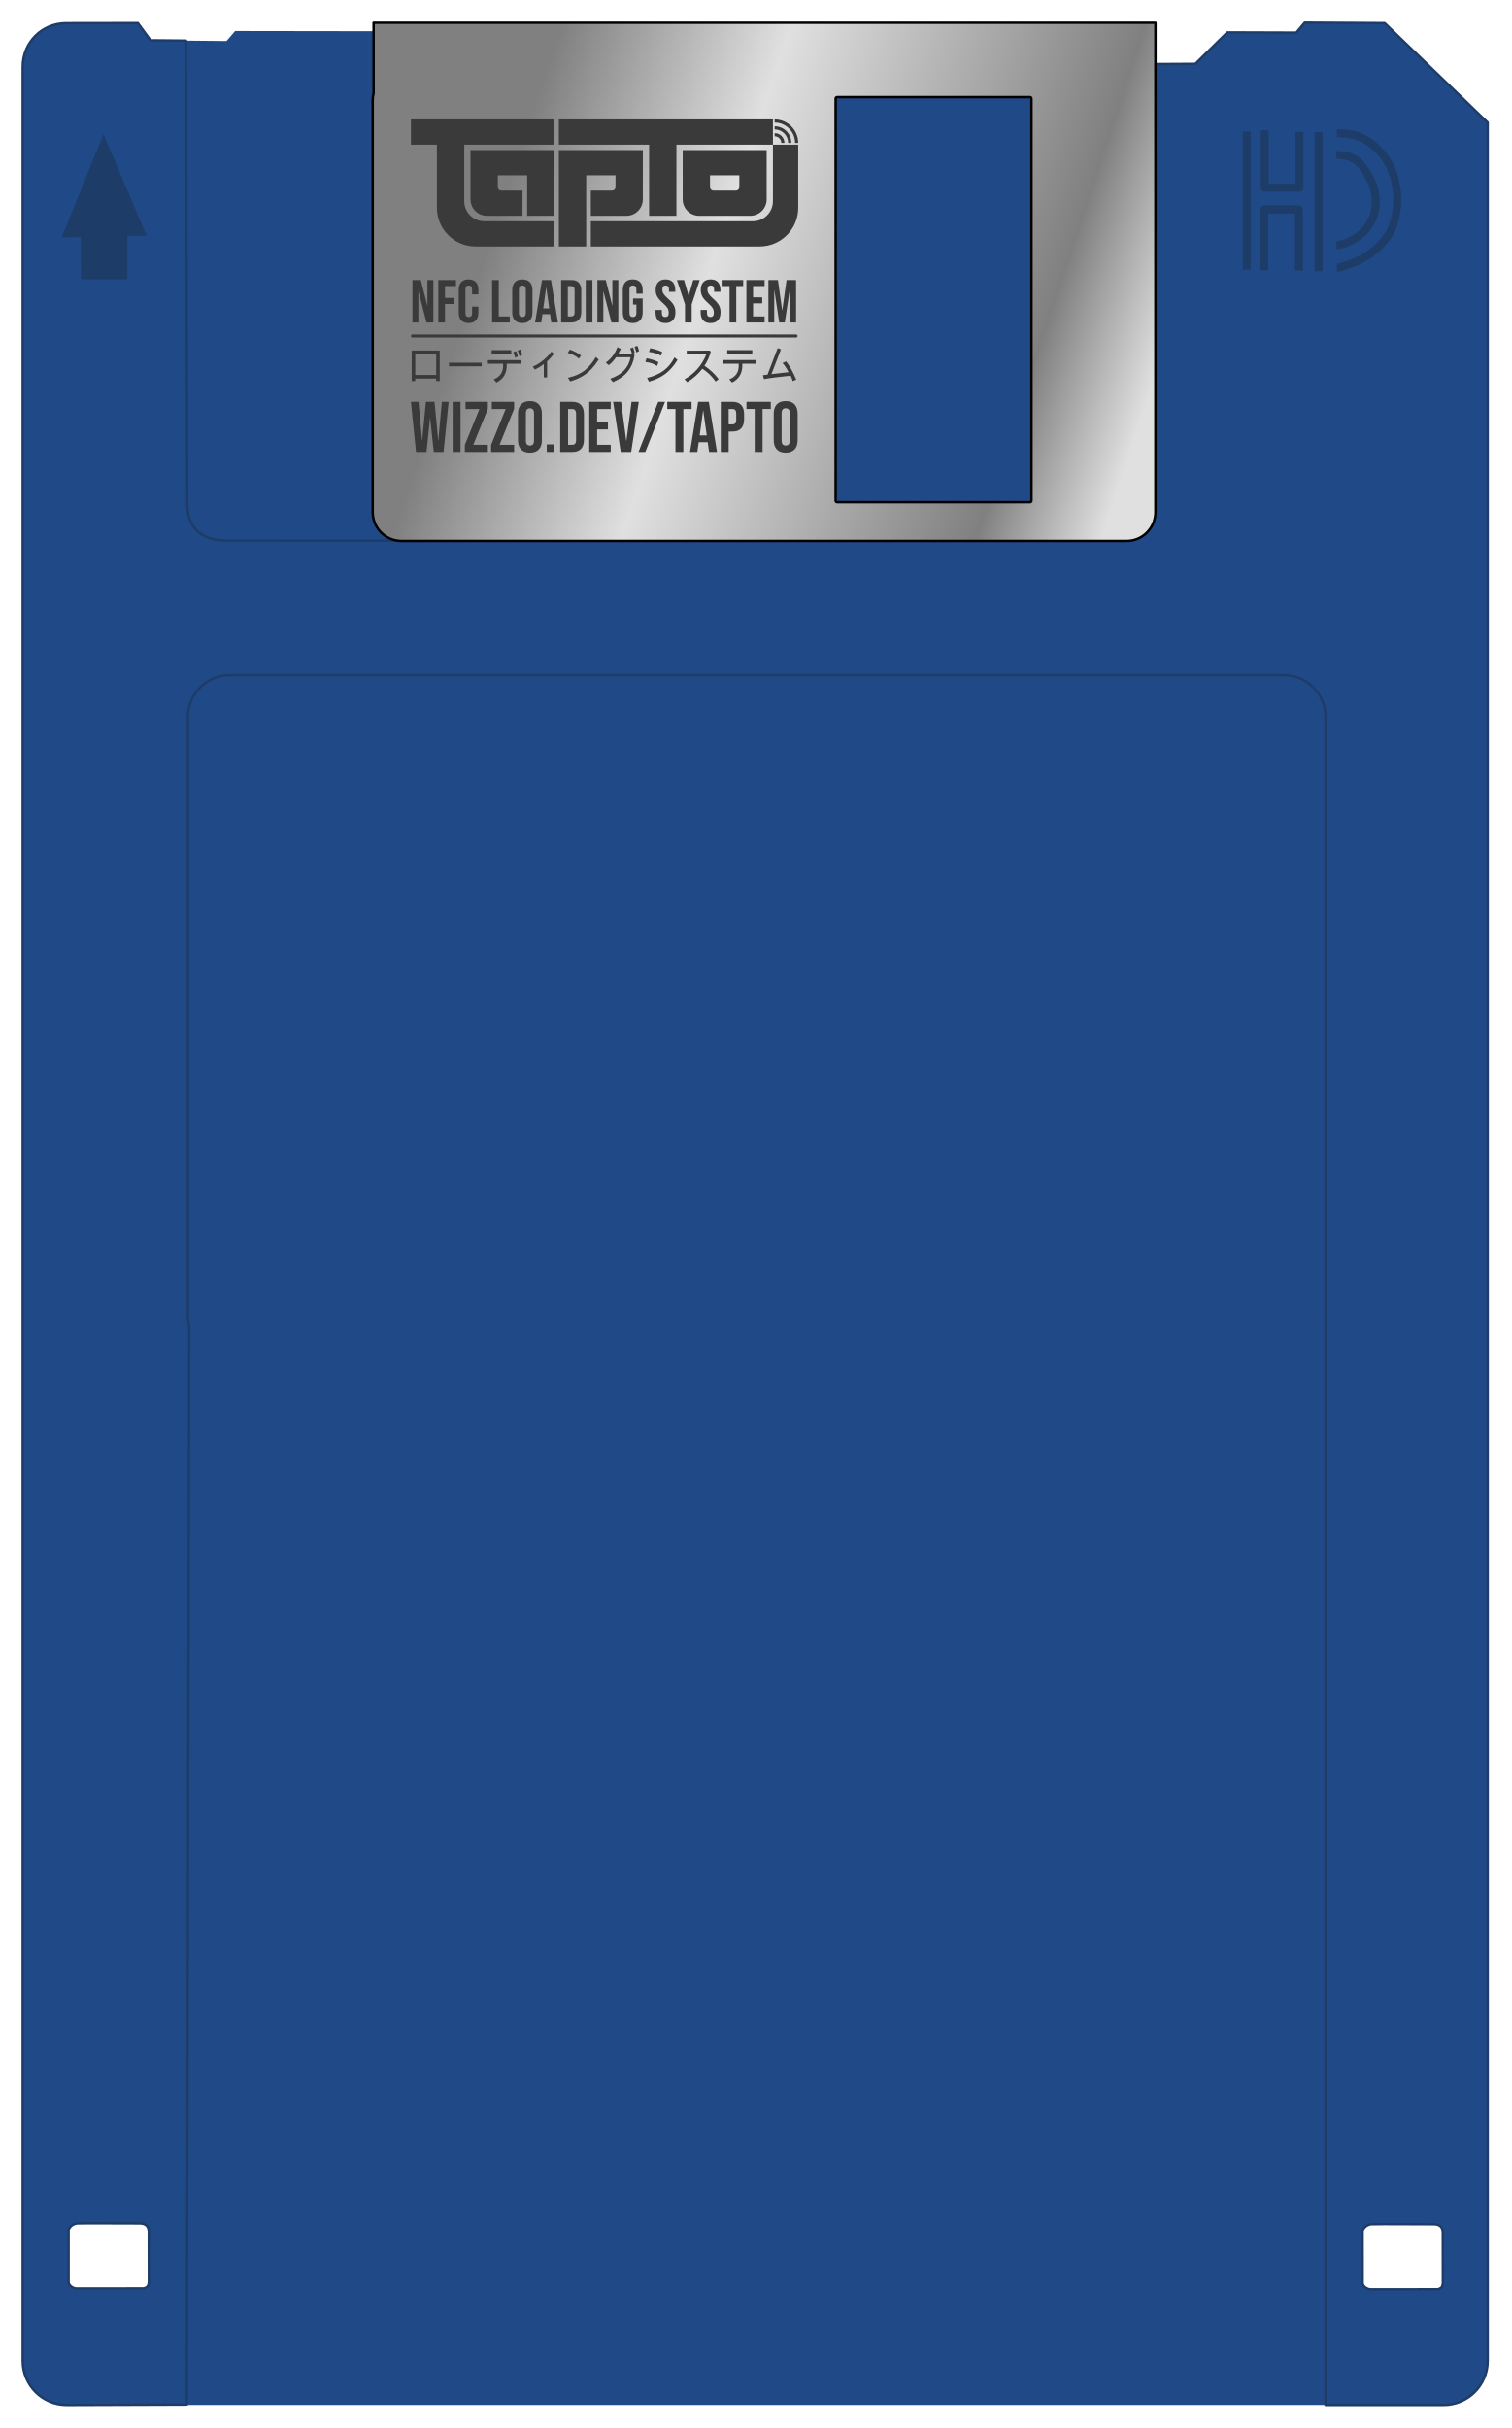
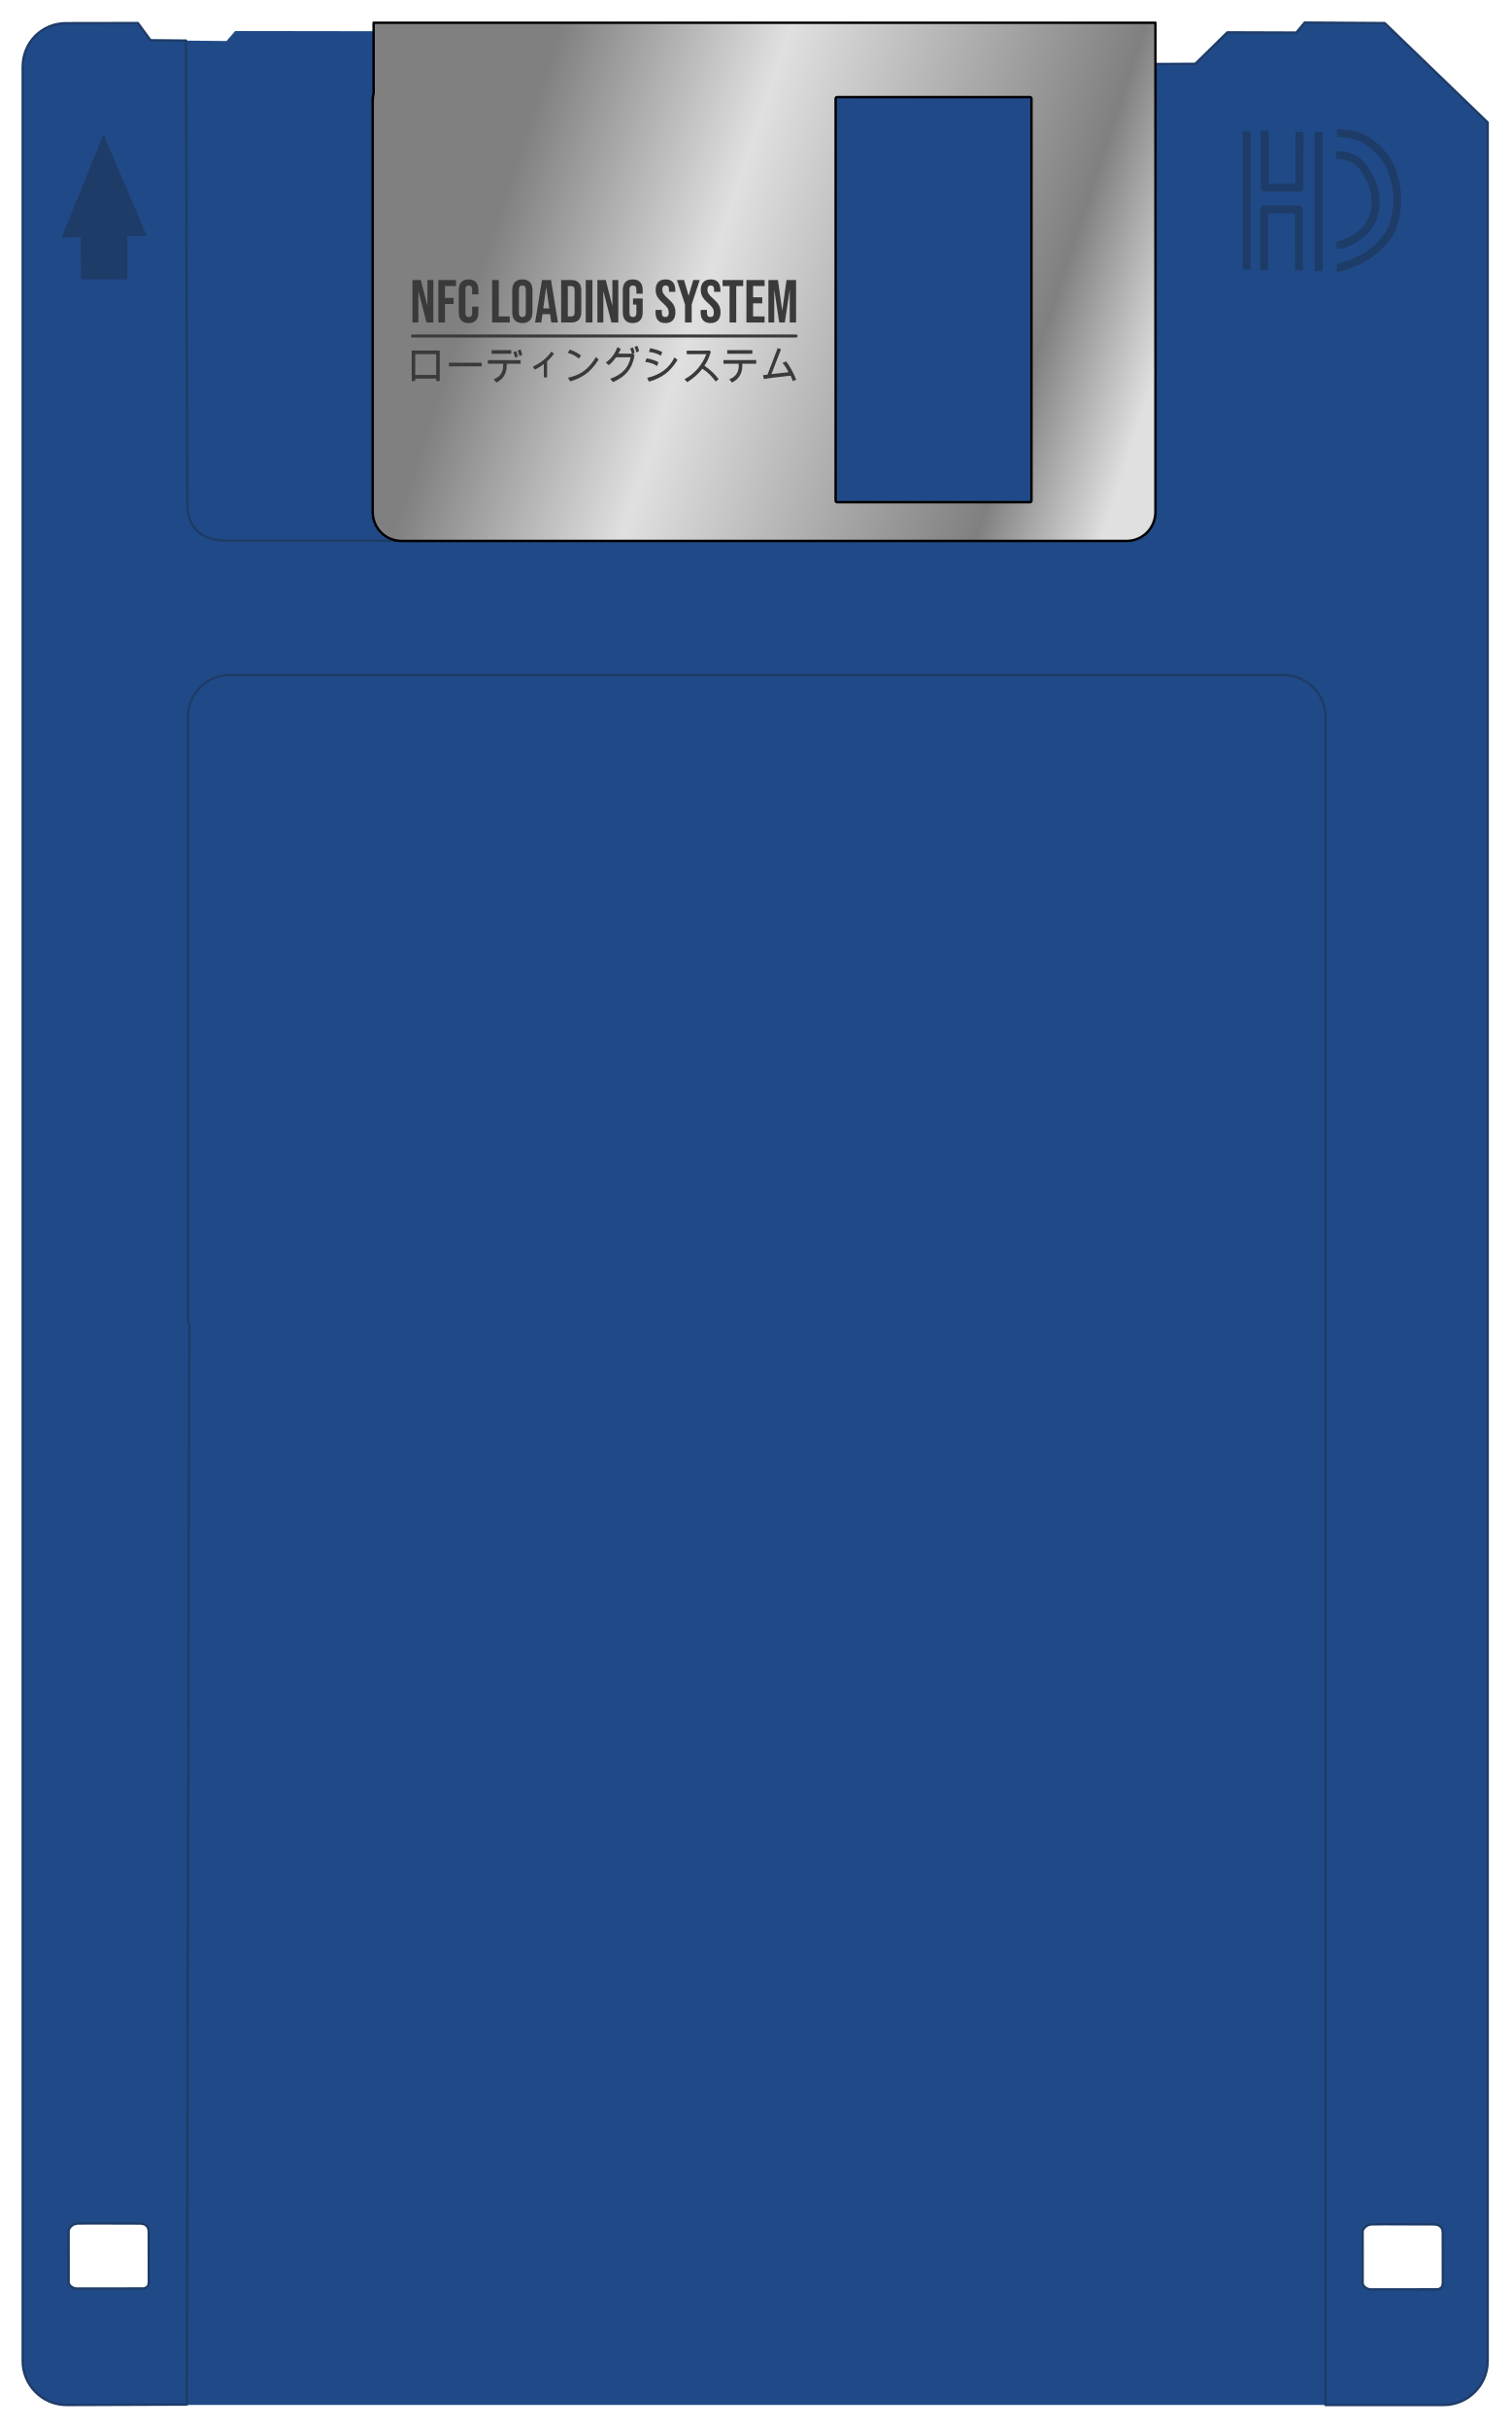
<svg xmlns="http://www.w3.org/2000/svg" xmlns:xlink="http://www.w3.org/1999/xlink" width="619" height="994" viewBox="0 0 198.048 318.048" version="1.1" xml:space="preserve" style="clip-rule:evenodd;fill-rule:evenodd;stroke-linejoin:round;stroke-miterlimit:2" id="svg1">
  <defs id="defs1">
    <linearGradient id="linearGradient3">
      <stop style="stop-color:#808080;stop-opacity:1;" offset="0.159" id="stop3" />
      <stop style="stop-color:#e0e0e0;stop-opacity:1;" offset="0.409" id="stop4" />
      <stop style="stop-color:#808080;stop-opacity:1;" offset="0.794" id="stop5" />
      <stop style="stop-color:#e0e0e0;stop-opacity:1;" offset="0.931" id="stop6" />
    </linearGradient>
    <linearGradient xlink:href="#linearGradient3" id="linearGradient4" x1="160.884" y1="37.153" x2="500.616" y2="149.249" gradientUnits="userSpaceOnUse" gradientTransform="matrix(0.32,0,0,0.32,-3e-6,1.4150391e-5)" />
  </defs>
  <path id="floppy_color_base" style="fill:#204a87;fill-opacity:1;stroke-width:0.32" d="m 170.918,2.966 -1.094,1.31 -9.043,-0.031 -4.186,4.12 -5.313,0.03 -0.085,-4.34 -41.801,0.123 -78.594,-0.114 -1.133,1.308 -9.965,-0.095 -1.646,-2.252 -9.408,0.016 c -3.177,0 -5.678,2.524 -5.678,5.704 V 309.271 c 0,3.18 2.58,5.761 5.758,5.761 H 189.122 c 3.177,0 5.758,-2.581 5.758,-5.761 V 16.046 L 181.395,3.03 Z M 11.79,291.245 c 2.153,-0.005 5.282,0.024 6.487,0.019 0.748,0.005 1.166,0.32 1.209,1.026 -0.003,1.355 0.007,5.533 0.009,6.732 -0.086,0.373 -0.066,0.565 -0.641,0.754 -1.555,0.003 -7.07,0.03 -8.783,0.015 -0.58,-0.004 -1.04,-0.439 -1.09,-0.769 -0.006,-1.343 -0.002,-4.559 -0.002,-6.924 h 6.4e-4 c 0.224,-0.496 0.586,-0.742 1.092,-0.833 0.393,-0.012 1.002,-0.018 1.72,-0.019 z m 169.525,0.109 c 2.153,-0.005 5.281,0.023 6.486,0.019 0.748,0.005 1.167,0.321 1.209,1.026 -0.003,1.355 0.007,5.533 0.009,6.732 -0.086,0.373 -0.066,0.565 -0.641,0.754 -1.555,0.003 -7.07,0.03 -8.783,0.015 -0.58,-0.004 -1.04,-0.439 -1.09,-0.769 -0.006,-1.343 -0.003,-4.559 -0.003,-6.924 h 6.4e-4 c 0.224,-0.496 0.586,-0.743 1.092,-0.834 0.393,-0.012 1.003,-0.017 1.72,-0.019 z" />
  <path id="floppy_overlay" style="clip-rule:evenodd;fill:none;fill-opacity:1;fill-rule:evenodd;stroke:#1e3c68;stroke-width:0.32;stroke-linejoin:round;stroke-miterlimit:2;stroke-opacity:1" d="m 170.918,2.965 -1.094,1.31 -9.043,-0.031 -4.186,4.12 -5.313,0.03 -0.085,-4.34 -41.801,0.123 -56.207,-0.081 -0.01,66.741 -23.504,-0.018 c -3.394,-0.002 -5.137,-1.743 -5.146,-4.872 l -0.169,-60.626 -4.655,-0.044 -1.646,-2.252 -9.408,0.016 c -3.177,0 -5.678,2.524 -5.678,5.704 V 309.27 c 0,3.18 2.577,5.771 5.758,5.76 l 15.738,-0.056 0.317,-141.299 c -0.11,-0.435 -0.172,-0.874 -0.172,-1.344 V 93.941 c 0,-3.049 2.43,-5.514 5.479,-5.514 h 0.001 138.074 c 3.049,0 5.479,2.465 5.479,5.514 v 78.39 c 0,0.202 0.021,0.39 0,0.586 v 142.114 h 15.478 c 3.177,0 5.758,-2.581 5.758,-5.761 V 16.045 L 181.395,3.029 Z M 11.79,291.244 c 2.153,-0.005 5.282,0.024 6.487,0.019 0.748,0.005 1.166,0.32 1.209,1.026 -0.003,1.355 0.007,5.533 0.009,6.732 -0.086,0.373 -0.066,0.565 -0.641,0.754 -1.555,0.003 -7.07,0.03 -8.784,0.015 -0.58,-0.004 -1.04,-0.439 -1.09,-0.769 -0.006,-1.343 -0.002,-4.559 -0.002,-6.924 h 6.3e-4 c 0.224,-0.496 0.586,-0.742 1.092,-0.833 0.393,-0.012 1.002,-0.018 1.72,-0.019 z m 169.525,0.109 c 2.153,-0.005 5.281,0.023 6.486,0.019 0.748,0.005 1.167,0.321 1.209,1.026 -0.003,1.355 0.007,5.533 0.009,6.732 -0.086,0.373 -0.066,0.565 -0.641,0.754 -1.555,0.003 -7.07,0.03 -8.783,0.015 -0.58,-0.004 -1.04,-0.439 -1.09,-0.769 -0.006,-1.343 -0.002,-4.559 -0.002,-6.924 h 6.3e-4 c 0.224,-0.496 0.586,-0.743 1.092,-0.834 0.393,-0.012 1.003,-0.017 1.72,-0.019 z" />
  <rect x="7.6293945e-06" y="0" width="198.048" height="318.048" fill="none" stroke-width="0" stroke="none" id="rect1" />
  <path id="metal_part" style="clip-rule:evenodd;display:inline;fill:url(#linearGradient4);fill-rule:evenodd;stroke-width:0.32;stroke-linejoin:round;stroke-miterlimit:2;stroke:#000000;stroke-dasharray:none;stroke-opacity:1" d="m 52.59,70.858 c -2.098,0 -3.77,-1.695 -3.77,-3.794 v -53.937 c 0,-0.323 0.043,-0.626 0.119,-0.925 V 2.981 H 151.363 v 9.744 c 0.015,0.135 0,0.264 0,0.403 v 53.937 c 0,2.098 -1.672,3.794 -3.77,3.794 H 52.591 Z m 57.067,-5.074 h 25.274 c 0.106,0 0.19,-0.084 0.19,-0.19 v -52.683 c 0,-0.106 -0.084,-0.19 -0.19,-0.19 h -25.274 c -0.106,0 -0.19,0.084 -0.19,0.19 v 52.683 c 0,0.106 0.084,0.19 0.19,0.19 z" />
-   <path id="TapTo-Logo" d="M 101.252,18.945 H 88.609 v 9.324 H 85.03 V 18.945 H 73.209 v -3.306 h 28.042 z m 0,0 h 3.312 v 8.282 c 0,2.794 -2.269,5.059 -5.068,5.059 H 77.397 v -3.305 h 21.228 c 1.451,0 2.627,-1.174 2.627,-2.622 z m 0.226,-1.093 v -0.412 c 0.707,0 1.282,0.574 1.282,1.28 h -0.413 c 0,-0.479 -0.39,-0.868 -0.87,-0.868 z m 1.771,0.868 c 0,-0.975 -0.795,-1.768 -1.771,-1.768 v -0.412 c 1.204,0 2.184,0.978 2.184,2.18 z m 0.902,0 c 0,-1.471 -1.199,-2.668 -2.673,-2.668 v -0.412 c 1.701,0 3.086,1.382 3.086,3.08 z M 72.633,18.945 H 60.812 v 7.413 c 0,1.448 1.176,2.622 2.626,2.622 h 9.194 v 3.305 H 62.3 c -2.799,0 -5.068,-2.265 -5.068,-5.059 v -8.282 h -3.405 v -3.306 h 18.805 z m -11,0.711 h 11 v 8.613 h -3.579 v -5.307 h -3.841 v 1.544 c 0,0.253 0.205,0.457 0.458,0.457 h 2.774 v 3.306 h -4.658 c -1.19,0 -2.154,-0.963 -2.154,-2.151 z m 11.576,0 h 11 v 6.462 c 0,1.188 -0.965,2.151 -2.154,2.151 h -4.658 v -3.306 h 2.774 c 0.253,0 0.458,-0.205 0.458,-0.457 v -1.544 h -3.841 v 9.324 h -3.579 z m 27.221,0 v 6.462 c 0,1.188 -0.964,2.151 -2.154,2.151 h -6.691 c -1.19,0 -2.154,-0.963 -2.154,-2.151 v -6.462 z m -3.579,3.306 h -3.841 v 1.544 c 0,0.253 0.205,0.457 0.458,0.457 h 2.925 c 0.253,0 0.458,-0.205 0.458,-0.457 z" style="clip-rule:evenodd;fill:#3a3a3a;fill-rule:evenodd;stroke-width:0.188;stroke-linejoin:round;stroke-miterlimit:2;fill-opacity:1" />
  <path id="NFC-Loading-System" d="M 57.602,49.913 H 57.137 V 49.594 H 54.392 v 0.318 h -0.465 v -3.994 h 3.675 z M 57.137,49.118 V 46.394 H 54.392 v 2.724 z m 5.963,-1.128 h -4.29 v -0.479 h 4.29 z m 5.305,-1.5 -0.357,0.155 c -0.062,-0.293 -0.144,-0.53 -0.246,-0.711 l 0.374,-0.158 c 0.095,0.193 0.172,0.431 0.228,0.714 z m -1.432,-0.147 h -2.572 v -0.479 h 2.572 z m 0.859,0.36 -0.354,0.152 c -0.064,-0.292 -0.146,-0.528 -0.246,-0.709 l 0.375,-0.158 c 0.095,0.193 0.171,0.431 0.226,0.714 z m 0.367,0.944 h -1.826 c 0.003,0.041 0.005,0.112 0.005,0.212 0,1.054 -0.45,1.804 -1.349,2.251 l -0.364,-0.424 c 0.409,-0.148 0.718,-0.373 0.928,-0.675 0.21,-0.302 0.315,-0.665 0.315,-1.089 0,-0.124 -0.003,-0.216 -0.01,-0.274 h -1.994 v -0.479 h 4.295 z m 4.376,-1.299 c -0.383,0.473 -0.686,0.803 -0.909,0.991 v 2.098 h -0.427 v -1.749 c -0.41,0.316 -0.805,0.556 -1.183,0.722 l -0.264,-0.388 c 0.451,-0.183 0.907,-0.461 1.37,-0.834 0.463,-0.373 0.819,-0.751 1.069,-1.132 z m 3.534,0.217 -0.276,0.414 c -0.415,-0.361 -0.904,-0.611 -1.467,-0.753 l 0.284,-0.435 c 0.593,0.221 1.079,0.479 1.459,0.774 z m 2.316,0.541 c -0.591,0.898 -1.177,1.546 -1.759,1.943 -0.581,0.397 -1.238,0.701 -1.972,0.913 l -0.294,-0.478 c 0.918,-0.204 1.654,-0.529 2.208,-0.975 0.554,-0.447 1.036,-1.029 1.447,-1.746 z m 5.287,-1.102 -0.354,0.153 c -0.064,-0.293 -0.145,-0.529 -0.246,-0.709 l 0.374,-0.16 c 0.095,0.193 0.171,0.432 0.226,0.717 z m -0.57,0.212 -0.211,0.106 0.196,0.199 c -0.139,0.855 -0.435,1.568 -0.889,2.138 -0.454,0.57 -1.101,1.035 -1.942,1.396 l -0.354,-0.445 c 0.765,-0.267 1.365,-0.627 1.8,-1.08 0.435,-0.453 0.725,-1.03 0.87,-1.732 h -1.914 c -0.327,0.478 -0.649,0.822 -0.967,1.032 l -0.374,-0.339 c 0.69,-0.471 1.195,-1.143 1.517,-2.018 l 0.442,0.222 c -0.097,0.231 -0.202,0.44 -0.314,0.626 h 1.776 c -0.065,-0.274 -0.145,-0.495 -0.239,-0.662 l 0.377,-0.16 c 0.095,0.193 0.171,0.432 0.226,0.717 z m 3.602,-0.106 -0.166,0.481 c -0.449,-0.266 -0.971,-0.429 -1.565,-0.491 l 0.166,-0.494 c 0.66,0.141 1.181,0.309 1.565,0.504 z m 2.01,1.032 c -0.474,0.774 -1.007,1.385 -1.6,1.833 -0.593,0.448 -1.308,0.787 -2.145,1.018 l -0.236,-0.489 c 0.873,-0.209 1.6,-0.532 2.182,-0.969 0.582,-0.437 1.049,-1.011 1.4,-1.722 z m -2.499,0.303 -0.181,0.502 c -0.395,-0.285 -0.909,-0.463 -1.542,-0.536 l 0.166,-0.481 c 0.635,0.122 1.154,0.294 1.557,0.515 z m 7.892,2.225 -0.402,0.303 c -0.496,-0.697 -1.075,-1.255 -1.738,-1.674 -0.537,0.693 -1.197,1.281 -1.977,1.762 L 89.671,49.68 c 0.648,-0.35 1.219,-0.808 1.712,-1.374 0.493,-0.566 0.878,-1.205 1.154,-1.917 h -2.577 v -0.455 l 3.014,-0.005 0.138,0.147 c -0.188,0.678 -0.466,1.291 -0.834,1.839 0.715,0.469 1.338,1.054 1.869,1.754 z m 4.403,-3.327 h -3.283 v -0.479 h 3.283 z m 0.515,1.304 h -1.826 c 0.003,0.041 0.005,0.112 0.005,0.212 0,1.054 -0.45,1.804 -1.349,2.251 L 95.531,49.685 c 0.409,-0.148 0.718,-0.373 0.928,-0.675 0.21,-0.302 0.315,-0.665 0.315,-1.089 0,-0.124 -0.003,-0.216 -0.01,-0.274 h -1.994 v -0.479 h 4.295 z m 5.24,2.08 -0.457,0.197 c -0.062,-0.221 -0.154,-0.459 -0.276,-0.714 -1.728,0.179 -2.894,0.33 -3.499,0.45 l -0.123,-0.515 0.59,-0.067 1.339,-3.487 0.427,0.171 -1.251,3.247 2.248,-0.254 c -0.286,-0.552 -0.552,-0.953 -0.796,-1.203 l 0.477,-0.212 c 0.459,0.593 0.899,1.389 1.321,2.388 z M 54.026,44.215 c -0.11,0 -0.199,-0.089 -0.199,-0.199 0,-0.11 0.089,-0.199 0.199,-0.199 h 50.259 c 0.109,0 0.198,0.089 0.198,0.199 0,0.11 -0.089,0.199 -0.198,0.199 z m 0,-7.537 h 1.096 l 0.85,3.33 h 0.016 v -3.33 h 0.778 v 5.563 h -0.897 l -1.048,-4.061 h -0.016 v 4.061 h -0.778 z m 3.391,0 h 2.311 v 0.795 h -1.438 v 1.55 h 1.128 v 0.795 h -1.128 v 2.424 h -0.874 z m 3.963,5.643 c -0.418,0 -0.738,-0.119 -0.957,-0.358 -0.22,-0.238 -0.33,-0.575 -0.33,-1.009 v -2.988 c 0,-0.435 0.11,-0.771 0.33,-1.009 0.22,-0.239 0.539,-0.358 0.957,-0.358 0.418,0 0.737,0.119 0.957,0.358 0.22,0.238 0.33,0.575 0.33,1.009 v 0.588 h -0.826 v -0.644 c 0,-0.344 -0.146,-0.517 -0.437,-0.517 -0.291,0 -0.437,0.172 -0.437,0.517 v 3.107 c 0,0.339 0.146,0.508 0.437,0.508 0.291,0 0.437,-0.169 0.437,-0.508 v -0.851 h 0.826 v 0.787 c 0,0.435 -0.11,0.771 -0.33,1.009 -0.22,0.239 -0.539,0.358 -0.957,0.358 z m 3.081,-5.643 h 0.874 v 4.768 h 1.438 v 0.795 h -2.311 z m 3.963,5.643 c -0.429,0 -0.757,-0.122 -0.985,-0.365 -0.228,-0.244 -0.341,-0.588 -0.341,-1.033 v -2.925 c 0,-0.445 0.114,-0.79 0.341,-1.033 0.228,-0.244 0.556,-0.366 0.985,-0.366 0.429,0 0.757,0.122 0.985,0.366 0.228,0.244 0.341,0.588 0.341,1.033 v 2.925 c 0,0.445 -0.114,0.789 -0.341,1.033 -0.228,0.244 -0.556,0.365 -0.985,0.365 z m 0,-0.795 c 0.302,0 0.453,-0.183 0.453,-0.548 v -3.036 c 0,-0.365 -0.151,-0.548 -0.453,-0.548 -0.302,0 -0.453,0.183 -0.453,0.548 v 3.036 c 0,0.366 0.151,0.548 0.453,0.548 z m 2.573,-4.848 h 1.184 l 0.905,5.563 h -0.874 l -0.159,-1.105 v 0.016 H 71.063 l -0.159,1.089 h -0.81 z m 0.953,3.719 -0.389,-2.75 h -0.016 l -0.381,2.75 z m 1.557,-3.719 h 1.334 c 0.434,0 0.76,0.117 0.977,0.35 0.217,0.233 0.326,0.575 0.326,1.025 v 2.813 c 0,0.45 -0.108,0.792 -0.326,1.025 -0.217,0.233 -0.543,0.35 -0.977,0.35 h -1.334 z m 1.318,4.768 c 0.143,0 0.253,-0.042 0.33,-0.127 0.077,-0.085 0.115,-0.223 0.115,-0.413 V 38.013 c 0,-0.191 -0.038,-0.329 -0.115,-0.413 -0.077,-0.085 -0.187,-0.127 -0.33,-0.127 h -0.445 v 3.974 z m 1.906,-4.768 h 0.874 v 5.563 h -0.874 z m 1.525,0 h 1.096 l 0.85,3.33 h 0.016 v -3.33 h 0.778 v 5.563 h -0.898 l -1.048,-4.061 h -0.016 v 4.061 h -0.778 z m 4.63,5.643 c -0.424,0 -0.747,-0.12 -0.969,-0.362 -0.222,-0.241 -0.333,-0.587 -0.333,-1.037 v -2.925 c 0,-0.45 0.111,-0.796 0.333,-1.037 0.223,-0.241 0.545,-0.362 0.969,-0.362 0.423,0 0.746,0.121 0.969,0.362 0.223,0.241 0.334,0.587 0.334,1.037 v 0.477 h -0.826 v -0.533 c 0,-0.365 -0.151,-0.548 -0.453,-0.548 -0.302,0 -0.453,0.183 -0.453,0.548 v 3.044 c 0,0.36 0.151,0.54 0.453,0.54 0.302,0 0.453,-0.18 0.453,-0.54 v -1.089 h -0.437 v -0.795 h 1.263 v 1.82 c 0,0.45 -0.111,0.796 -0.334,1.037 -0.222,0.241 -0.545,0.362 -0.969,0.362 z m 4.273,0 c -0.424,0 -0.744,-0.12 -0.961,-0.362 -0.217,-0.241 -0.326,-0.587 -0.326,-1.037 v -0.318 h 0.826 v 0.382 c 0,0.36 0.151,0.54 0.453,0.54 0.148,0 0.261,-0.044 0.337,-0.131 0.077,-0.087 0.115,-0.229 0.115,-0.425 0,-0.233 -0.053,-0.438 -0.159,-0.616 -0.106,-0.178 -0.302,-0.391 -0.588,-0.64 -0.36,-0.318 -0.611,-0.605 -0.755,-0.862 -0.143,-0.257 -0.214,-0.547 -0.214,-0.87 0,-0.44 0.111,-0.78 0.334,-1.021 0.222,-0.241 0.545,-0.362 0.969,-0.362 0.418,0 0.735,0.121 0.949,0.362 0.214,0.241 0.322,0.587 0.322,1.037 v 0.23 h -0.826 v -0.286 c 0,-0.191 -0.037,-0.33 -0.111,-0.417 -0.074,-0.087 -0.183,-0.131 -0.326,-0.131 -0.291,0 -0.437,0.177 -0.437,0.533 0,0.201 0.054,0.389 0.163,0.564 0.109,0.175 0.306,0.387 0.592,0.636 0.365,0.318 0.617,0.607 0.754,0.866 0.138,0.259 0.207,0.564 0.207,0.914 0,0.456 -0.113,0.805 -0.338,1.049 -0.225,0.244 -0.552,0.365 -0.981,0.365 z m 2.573,-2.448 -1.056,-3.195 h 0.929 l 0.596,2.043 h 0.016 l 0.596,-2.043 h 0.85 l -1.056,3.195 v 2.368 h -0.874 z m 3.336,2.448 c -0.423,0 -0.744,-0.12 -0.961,-0.362 -0.217,-0.241 -0.326,-0.587 -0.326,-1.037 v -0.318 h 0.826 v 0.382 c 0,0.36 0.151,0.54 0.453,0.54 0.148,0 0.261,-0.044 0.338,-0.131 0.077,-0.087 0.115,-0.229 0.115,-0.425 0,-0.233 -0.053,-0.438 -0.159,-0.616 -0.106,-0.178 -0.302,-0.391 -0.588,-0.64 -0.36,-0.318 -0.612,-0.605 -0.754,-0.862 -0.143,-0.257 -0.214,-0.547 -0.214,-0.87 0,-0.44 0.111,-0.78 0.334,-1.021 0.222,-0.241 0.545,-0.362 0.969,-0.362 0.418,0 0.735,0.121 0.949,0.362 0.214,0.241 0.322,0.587 0.322,1.037 v 0.23 h -0.826 v -0.286 c 0,-0.191 -0.037,-0.33 -0.111,-0.417 -0.074,-0.087 -0.183,-0.131 -0.326,-0.131 -0.291,0 -0.437,0.177 -0.437,0.533 0,0.201 0.054,0.389 0.163,0.564 0.109,0.175 0.306,0.387 0.592,0.636 0.365,0.318 0.617,0.607 0.754,0.866 0.138,0.259 0.206,0.564 0.206,0.914 0,0.456 -0.112,0.805 -0.337,1.049 -0.225,0.244 -0.552,0.365 -0.981,0.365 z m 2.502,-4.848 h -0.913 v -0.795 h 2.701 v 0.795 h -0.913 v 4.768 h -0.874 z m 2.208,-0.795 h 2.383 v 0.795 h -1.509 v 1.47 h 1.199 v 0.795 h -1.199 v 1.709 h 1.509 v 0.795 h -2.383 z m 2.883,0 h 1.247 l 0.556,3.982 h 0.016 l 0.556,-3.982 h 1.247 v 5.563 h -0.826 v -4.212 h -0.016 l -0.635,4.212 h -0.731 l -0.635,-4.212 h -0.016 v 4.212 h -0.763 z" style="clip-rule:evenodd;fill-rule:evenodd;stroke-width:0.201;stroke-linejoin:round;stroke-miterlimit:2;fill:#3a3a3a;fill-opacity:1" />
  <path id="HD" style="clip-rule:evenodd;fill-rule:evenodd;stroke-linejoin:round;stroke-miterlimit:2;fill:#1e3c68;fill-opacity:1;stroke:none;color:#000000;-inkscape-stroke:none" d="M 531.317 143.667 C 531.143 143.664 531.014 143.668 530.896 143.672 L 530.931 144.722 C 531.168 144.714 531.359 144.706 531.92 144.752 C 532.481 144.798 533.302 144.891 534.234 145.395 C 535.167 145.899 536.257 146.863 536.942 147.896 C 537.626 148.93 537.962 150.089 538.143 151.09 C 538.323 152.091 538.346 152.882 538.262 153.799 C 538.178 154.716 537.98 155.719 537.603 156.541 C 537.227 157.363 536.646 158.068 536.01 158.68 C 535.374 159.292 534.717 159.783 533.91 160.197 C 533.103 160.612 532.111 160.959 531.566 161.129 C 531.294 161.214 531.139 161.252 531.055 161.268 C 530.97 161.284 530.971 161.281 530.91 161.281 L 530.916 162.332 C 530.978 162.332 531.101 162.329 531.25 162.301 C 531.399 162.272 531.586 162.222 531.879 162.131 C 532.464 161.949 533.487 161.594 534.391 161.131 C 535.294 160.667 536.044 160.104 536.738 159.436 C 537.433 158.767 538.107 157.965 538.559 156.979 C 539.011 155.992 539.217 154.886 539.309 153.895 C 539.4 152.903 539.372 151.988 539.176 150.904 C 538.98 149.821 538.613 148.518 537.816 147.316 C 537.02 146.115 535.851 145.074 534.735 144.471 C 533.619 143.867 532.6 143.754 532.006 143.705 C 531.709 143.681 531.491 143.671 531.317 143.667 z M 520.939 143.807 L 520.939 151.312 A 0.525 0.525 0 0 0 521.465 151.838 L 526.008 151.838 A 0.525 0.525 0 0 0 526.533 151.312 L 526.549 144.006 L 525.498 144.004 L 525.485 150.787 L 521.99 150.787 L 521.99 143.807 L 520.939 143.807 z M 518.584 143.955 L 518.584 162.061 L 519.633 162.061 L 519.633 143.955 L 518.584 143.955 z M 528 144.006 L 528 162.262 L 529.055 162.262 L 529.055 144.006 L 528 144.006 z M 530.975 146.515 C 530.92 146.515 530.871 146.517 530.825 146.518 L 530.824 146.518 L 530.851 147.566 C 531.037 147.561 531.167 147.556 531.558 147.603 C 531.95 147.651 532.513 147.753 532.976 148.039 C 533.439 148.325 533.907 148.865 534.336 149.545 C 534.765 150.225 535.14 151.004 535.336 151.822 C 535.532 152.64 535.554 153.518 535.373 154.322 C 535.192 155.126 534.8 155.883 534.307 156.455 C 533.813 157.027 533.189 157.445 532.646 157.736 C 532.104 158.027 531.659 158.182 531.379 158.256 C 531.099 158.33 531.026 158.325 530.863 158.326 L 530.871 159.377 C 531.034 159.376 531.286 159.367 531.648 159.272 C 532.011 159.176 532.527 158.992 533.143 158.662 C 533.759 158.332 534.49 157.849 535.102 157.14 C 535.713 156.432 536.176 155.532 536.397 154.553 C 536.617 153.574 536.589 152.543 536.358 151.578 C 536.127 150.613 535.699 149.736 535.225 148.984 C 534.75 148.233 534.212 147.567 533.529 147.145 C 532.846 146.723 532.121 146.613 531.684 146.56 C 531.356 146.521 531.14 146.514 530.975 146.515 z M 521.399 153.648 A 0.525 0.525 0 0 0 520.873 154.174 L 520.873 162.131 L 521.924 162.131 L 521.924 154.699 L 525.416 154.699 L 525.431 162.16 L 526.481 162.158 L 526.467 154.174 A 0.525 0.525 0 0 0 525.941 153.648 L 521.399 153.648 z " transform="translate(-355.7889,-126.7335)" />
-   <path id="wizzodev" d="m 53.828,52.634 h 0.994 l 0.46,5.047 h 0.019 l 0.487,-5.047 h 1.125 l 0.487,5.047 h 0.019 l 0.459,-5.047 h 0.89 l -0.666,6.566 H 56.818 l -0.468,-4.428 h -0.019 l -0.469,4.428 h -1.369 z m 5.466,0 h 1.031 v 6.566 h -1.031 z m 1.594,5.647 1.912,-4.709 H 60.981 v -0.938 h 2.925 v 0.919 l -1.913,4.709 h 1.913 v 0.938 h -3.019 z m 3.44,0 1.913,-4.709 h -1.819 v -0.938 h 2.925 v 0.919 l -1.912,4.709 h 1.912 v 0.938 h -3.018 z m 5.091,1.013 c -0.506,0 -0.894,-0.144 -1.163,-0.432 -0.269,-0.287 -0.403,-0.694 -0.403,-1.219 v -3.452 c 0,-0.525 0.134,-0.932 0.403,-1.219 0.268,-0.288 0.656,-0.431 1.163,-0.431 0.506,0 0.893,0.144 1.163,0.431 0.268,0.287 0.403,0.694 0.403,1.219 v 3.452 c 0,0.525 -0.134,0.932 -0.403,1.219 -0.269,0.288 -0.656,0.432 -1.163,0.432 z m 0,-0.938 c 0.356,0 0.534,-0.215 0.534,-0.647 v -3.583 c 0,-0.431 -0.179,-0.647 -0.534,-0.647 -0.357,0 -0.534,0.216 -0.534,0.647 v 3.583 c 0,0.432 0.178,0.647 0.534,0.647 z m 2.203,-0.15 h 0.994 v 0.994 h -0.994 z m 1.762,-5.572 h 1.575 c 0.512,0 0.897,0.138 1.153,0.413 0.256,0.275 0.384,0.678 0.384,1.21 v 3.321 c 0,0.532 -0.128,0.935 -0.384,1.21 -0.256,0.275 -0.641,0.413 -1.153,0.413 h -1.575 z m 1.556,5.628 c 0.169,0 0.299,-0.05 0.389,-0.15 0.091,-0.1 0.136,-0.263 0.136,-0.488 v -3.414 c 0,-0.225 -0.045,-0.388 -0.136,-0.488 -0.091,-0.1 -0.221,-0.15 -0.389,-0.15 h -0.525 v 4.69 z m 2.25,-5.628 h 2.813 v 0.938 h -1.781 v 1.735 h 1.415 v 0.938 h -1.415 v 2.017 h 1.781 v 0.938 h -2.813 z m 3.131,0 h 1.04 l 0.675,5.093 h 0.019 l 0.675,-5.093 h 0.947 l -0.994,6.566 h -1.369 z m 5.906,0 h 0.891 l -2.587,6.566 h -0.891 z m 2.259,0.938 h -1.078 v -0.938 h 3.187 v 0.938 h -1.078 v 5.628 h -1.031 z m 2.972,-0.938 h 1.397 l 1.069,6.566 H 92.891 l -0.188,-1.304 v 0.019 h -1.172 l -0.187,1.285 h -0.956 z m 1.125,4.39 -0.459,-3.245 h -0.019 l -0.45,3.245 z m 1.838,-4.39 h 1.518 c 0.512,0 0.897,0.138 1.153,0.413 0.256,0.275 0.384,0.678 0.384,1.21 v 0.647 c 0,0.532 -0.128,0.935 -0.384,1.21 -0.256,0.275 -0.641,0.413 -1.153,0.413 h -0.487 v 2.673 H 94.419 Z m 1.518,2.954 c 0.169,0 0.295,-0.047 0.38,-0.141 0.084,-0.093 0.126,-0.253 0.126,-0.478 v -0.778 c 0,-0.225 -0.042,-0.384 -0.126,-0.478 -0.084,-0.094 -0.211,-0.141 -0.38,-0.141 h -0.487 v 2.017 z m 2.925,-2.017 h -1.078 v -0.938 h 3.187 v 0.938 h -1.078 v 5.628 h -1.031 z m 4.059,5.722 c -0.506,0 -0.894,-0.144 -1.162,-0.432 -0.269,-0.287 -0.404,-0.694 -0.404,-1.219 v -3.452 c 0,-0.525 0.135,-0.932 0.404,-1.219 0.268,-0.288 0.656,-0.431 1.162,-0.431 0.506,0 0.894,0.144 1.163,0.431 0.269,0.287 0.403,0.694 0.403,1.219 v 3.452 c 0,0.525 -0.134,0.932 -0.403,1.219 -0.269,0.288 -0.656,0.432 -1.163,0.432 z m 0,-0.938 c 0.356,0 0.534,-0.215 0.534,-0.647 v -3.583 c 0,-0.431 -0.178,-0.647 -0.534,-0.647 -0.356,0 -0.534,0.216 -0.534,0.647 v 3.583 c 0,0.432 0.178,0.647 0.534,0.647 z" style="clip-rule:evenodd;fill:#3a3a3a;fill-rule:evenodd;stroke-width:0.398;stroke-linejoin:round;stroke-miterlimit:2;fill-opacity:1" />
  <path style="clip-rule:evenodd;fill:#1e3c68;fill-opacity:1;fill-rule:evenodd;stroke:none;stroke-width:0.187;stroke-linejoin:round;stroke-miterlimit:2;stroke-dasharray:none" d="m 10.608,36.585 h 6.077 v -5.685 h 2.548 l -5.685,-13.33 -5.489,13.545 2.508,-0.059 z" id="arrow" />
</svg>
